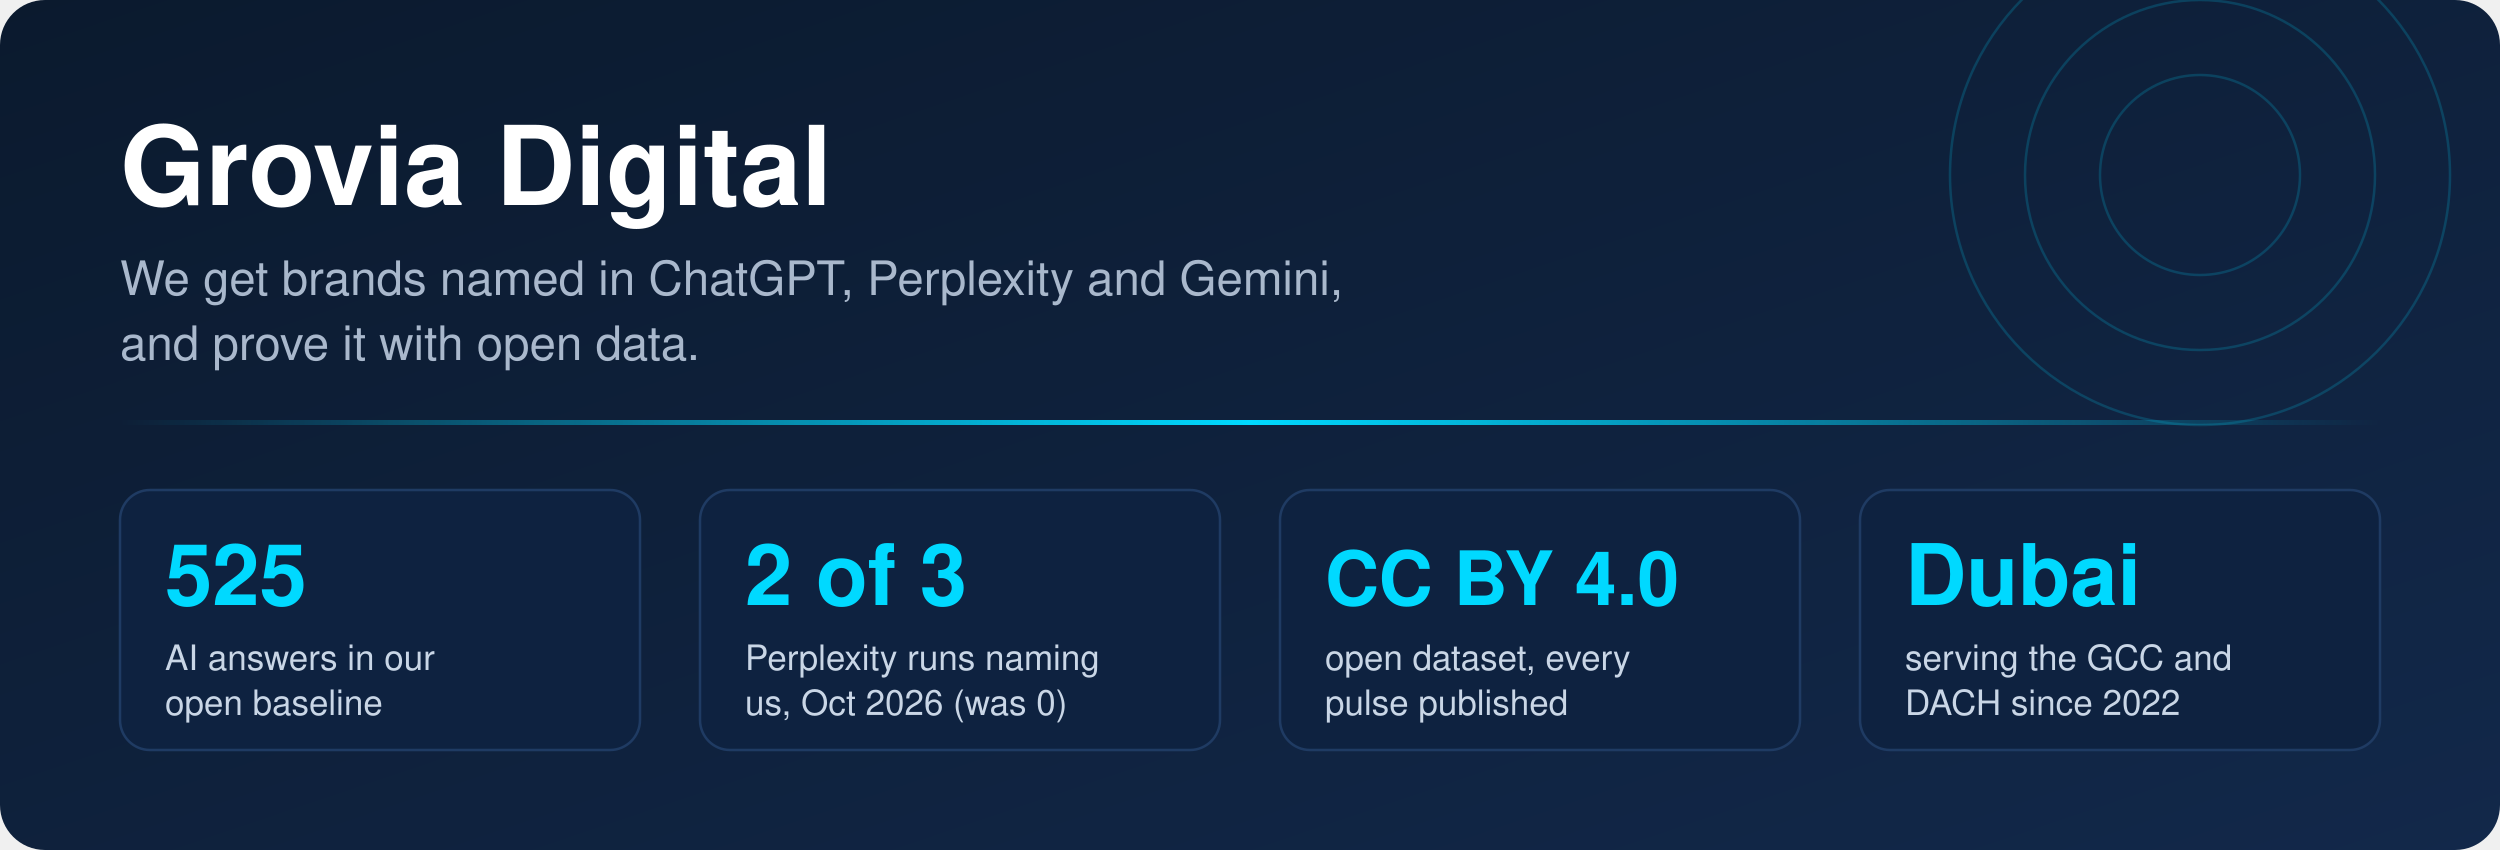
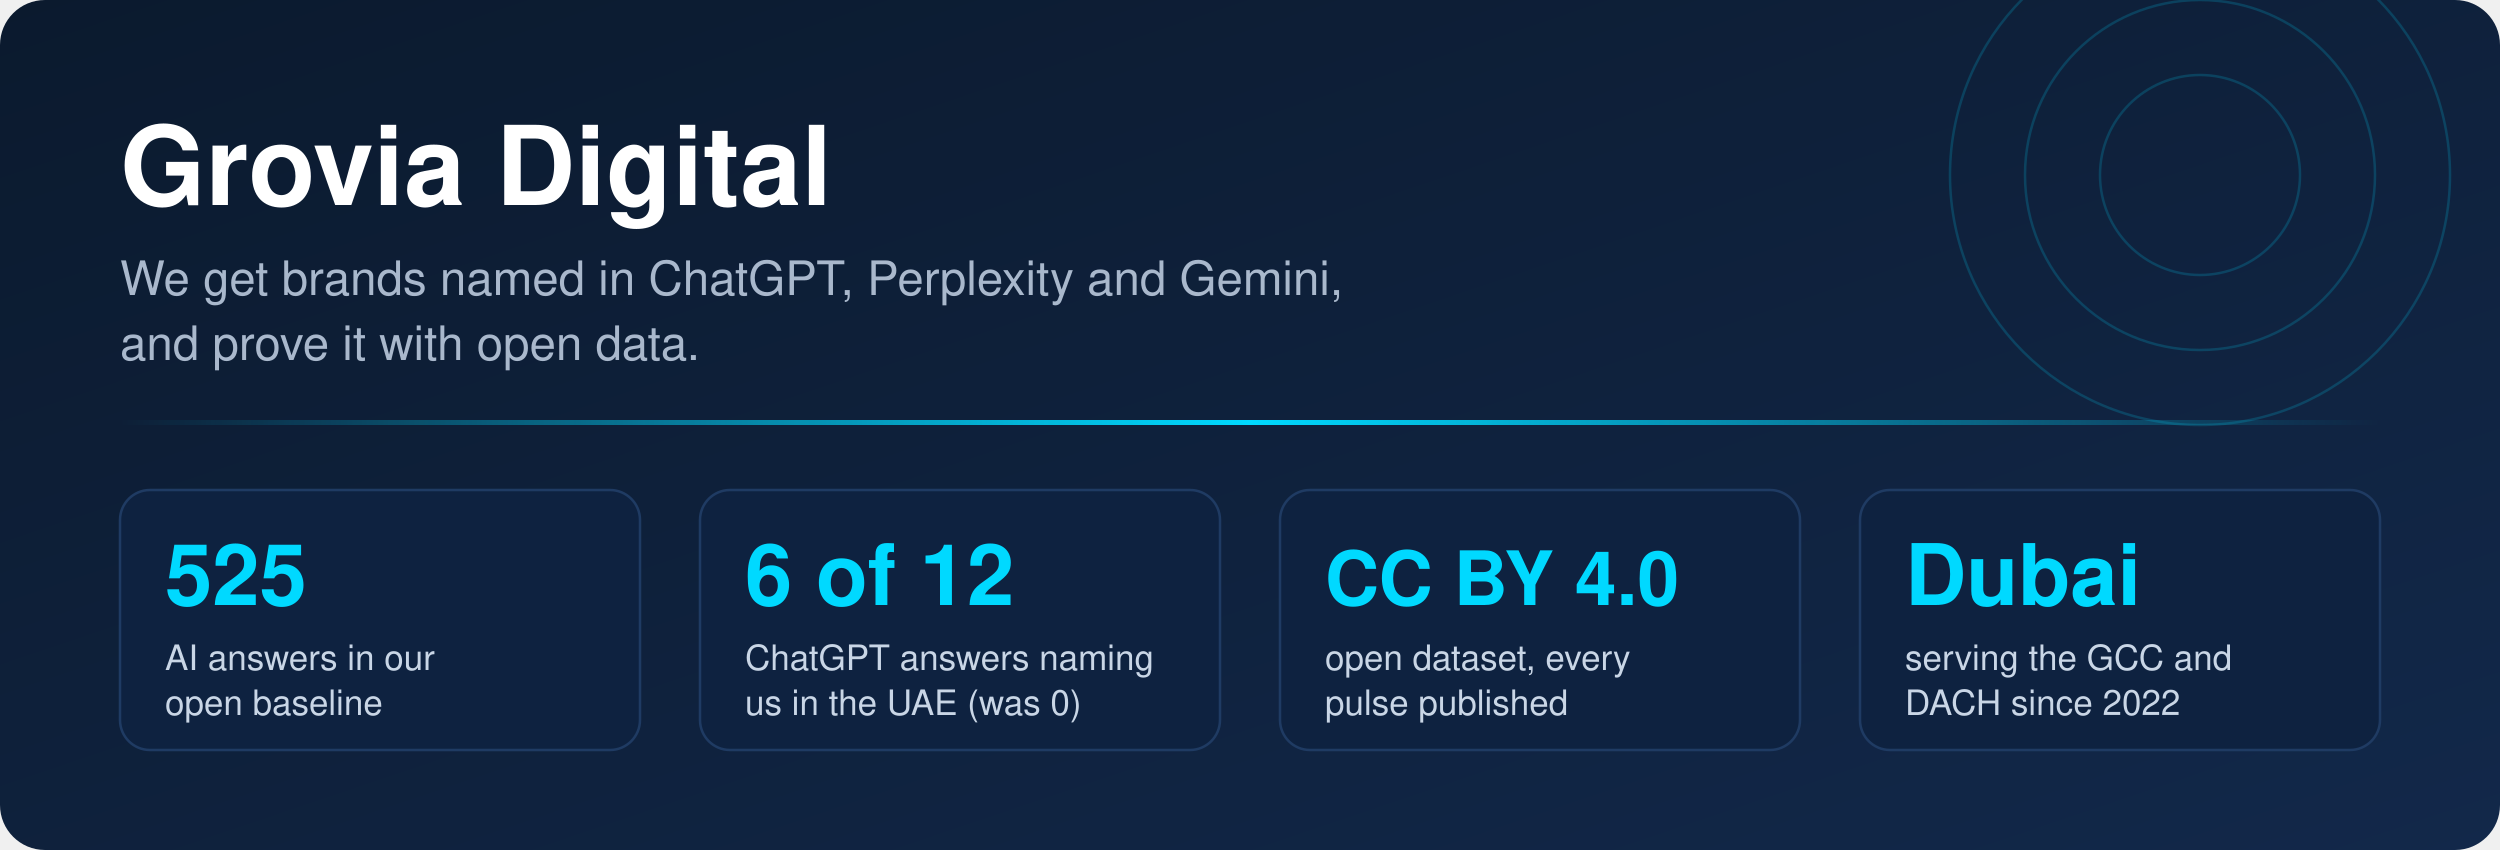
- <svg xmlns="http://www.w3.org/2000/svg" viewBox="0 0 1000 340" width="1000" height="340" role="img" aria-label="Grovia Digital. We get brands named in ChatGPT, Perplexity and Gemini, and prove it with open data. 525 AI answers in our open baseline. Named by Perplexity in 2 of 3 runs in October 2026. Open dataset under CC BY 4.0. Based in Dubai, serving the GCC and DACH since 2022.">
+ <svg xmlns="http://www.w3.org/2000/svg" viewBox="0 0 1000 340" width="1000" height="340" role="img" aria-label="Grovia Digital. We get brands named in ChatGPT, Perplexity and Gemini, and prove it with open data. 525 AI answers in our open baseline. Named by ChatGPT in 6 of 12 measurements on UAE buyer questions on 22 October 2026. Open dataset under CC BY 4.0. Based in Dubai, serving the GCC and DACH since 2022.">
  <defs>
    <linearGradient id="bg" x1="0" y1="0" x2="1" y2="1">
      <stop offset="0" stop-color="#0B1A2E" />
      <stop offset="1" stop-color="#12284A" />
    </linearGradient>
    <linearGradient id="line" x1="0" y1="0" x2="1" y2="0">
      <stop offset="0" stop-color="#00D9FF" stop-opacity="0" />
      <stop offset="0.5" stop-color="#00D9FF" />
      <stop offset="1" stop-color="#00D9FF" stop-opacity="0" />
    </linearGradient>
    <style>
      .t{font-family:Segoe UI,Helvetica,Arial,sans-serif;fill:#FFFFFF}
      .s{font-family:Segoe UI,Helvetica,Arial,sans-serif;fill:#A9B8CC}
      .n{font-family:Segoe UI,Helvetica,Arial,sans-serif;fill:#00D9FF;font-weight:700}
      .l{font-family:Segoe UI,Helvetica,Arial,sans-serif;fill:#C9D6E6}
    </style>
  </defs>
  <rect width="1000" height="340" rx="18" fill="url(#bg)" />
  <g opacity="0.18" stroke="#00D9FF" stroke-width="1">
    <circle cx="880" cy="70" r="40" fill="none" />
    <circle cx="880" cy="70" r="70" fill="none" />
    <circle cx="880" cy="70" r="100" fill="none" />
  </g>
  <text x="48" y="82" class="t" font-size="44" font-weight="700">Grovia Digital</text>
  <text x="48" y="118" class="s" font-size="19">We get brands named in ChatGPT, Perplexity and Gemini,</text>
  <text x="48" y="144" class="s" font-size="19">and prove it with open data.</text>
  <rect x="48" y="168" width="904" height="2" fill="url(#line)" />
  <g>
    <rect x="48" y="196" width="208" height="104" rx="12" fill="#0E2240" stroke="#1F3B63" />
    <text x="66" y="242" class="n" font-size="34">525</text>
    <text x="66" y="268" class="l" font-size="14">AI answers in our</text>
    <text x="66" y="286" class="l" font-size="14">open baseline</text>
    <rect x="280" y="196" width="208" height="104" rx="12" fill="#0E2240" stroke="#1F3B63" />
-     <text x="298" y="242" class="n" font-size="34">2 of 3</text>
-     <text x="298" y="268" class="l" font-size="14">Perplexity runs naming</text>
-     <text x="298" y="286" class="l" font-size="14">us, Oct 2026 (was 0)</text>
+     <text x="298" y="242" class="n" font-size="34">6 of 12</text>
+     <text x="298" y="268" class="l" font-size="14">ChatGPT answers naming</text>
+     <text x="298" y="286" class="l" font-size="14">us in the UAE (was 0)</text>
    <rect x="512" y="196" width="208" height="104" rx="12" fill="#0E2240" stroke="#1F3B63" />
    <text x="530" y="242" class="n" font-size="30">CC BY 4.0</text>
    <text x="530" y="268" class="l" font-size="14">open dataset, every</text>
    <text x="530" y="286" class="l" font-size="14">pulse published</text>
    <rect x="744" y="196" width="208" height="104" rx="12" fill="#0E2240" stroke="#1F3B63" />
    <text x="762" y="242" class="n" font-size="34">Dubai</text>
    <text x="762" y="268" class="l" font-size="14">serving the GCC and</text>
    <text x="762" y="286" class="l" font-size="14">DACH since 2022</text>
  </g>
</svg>
